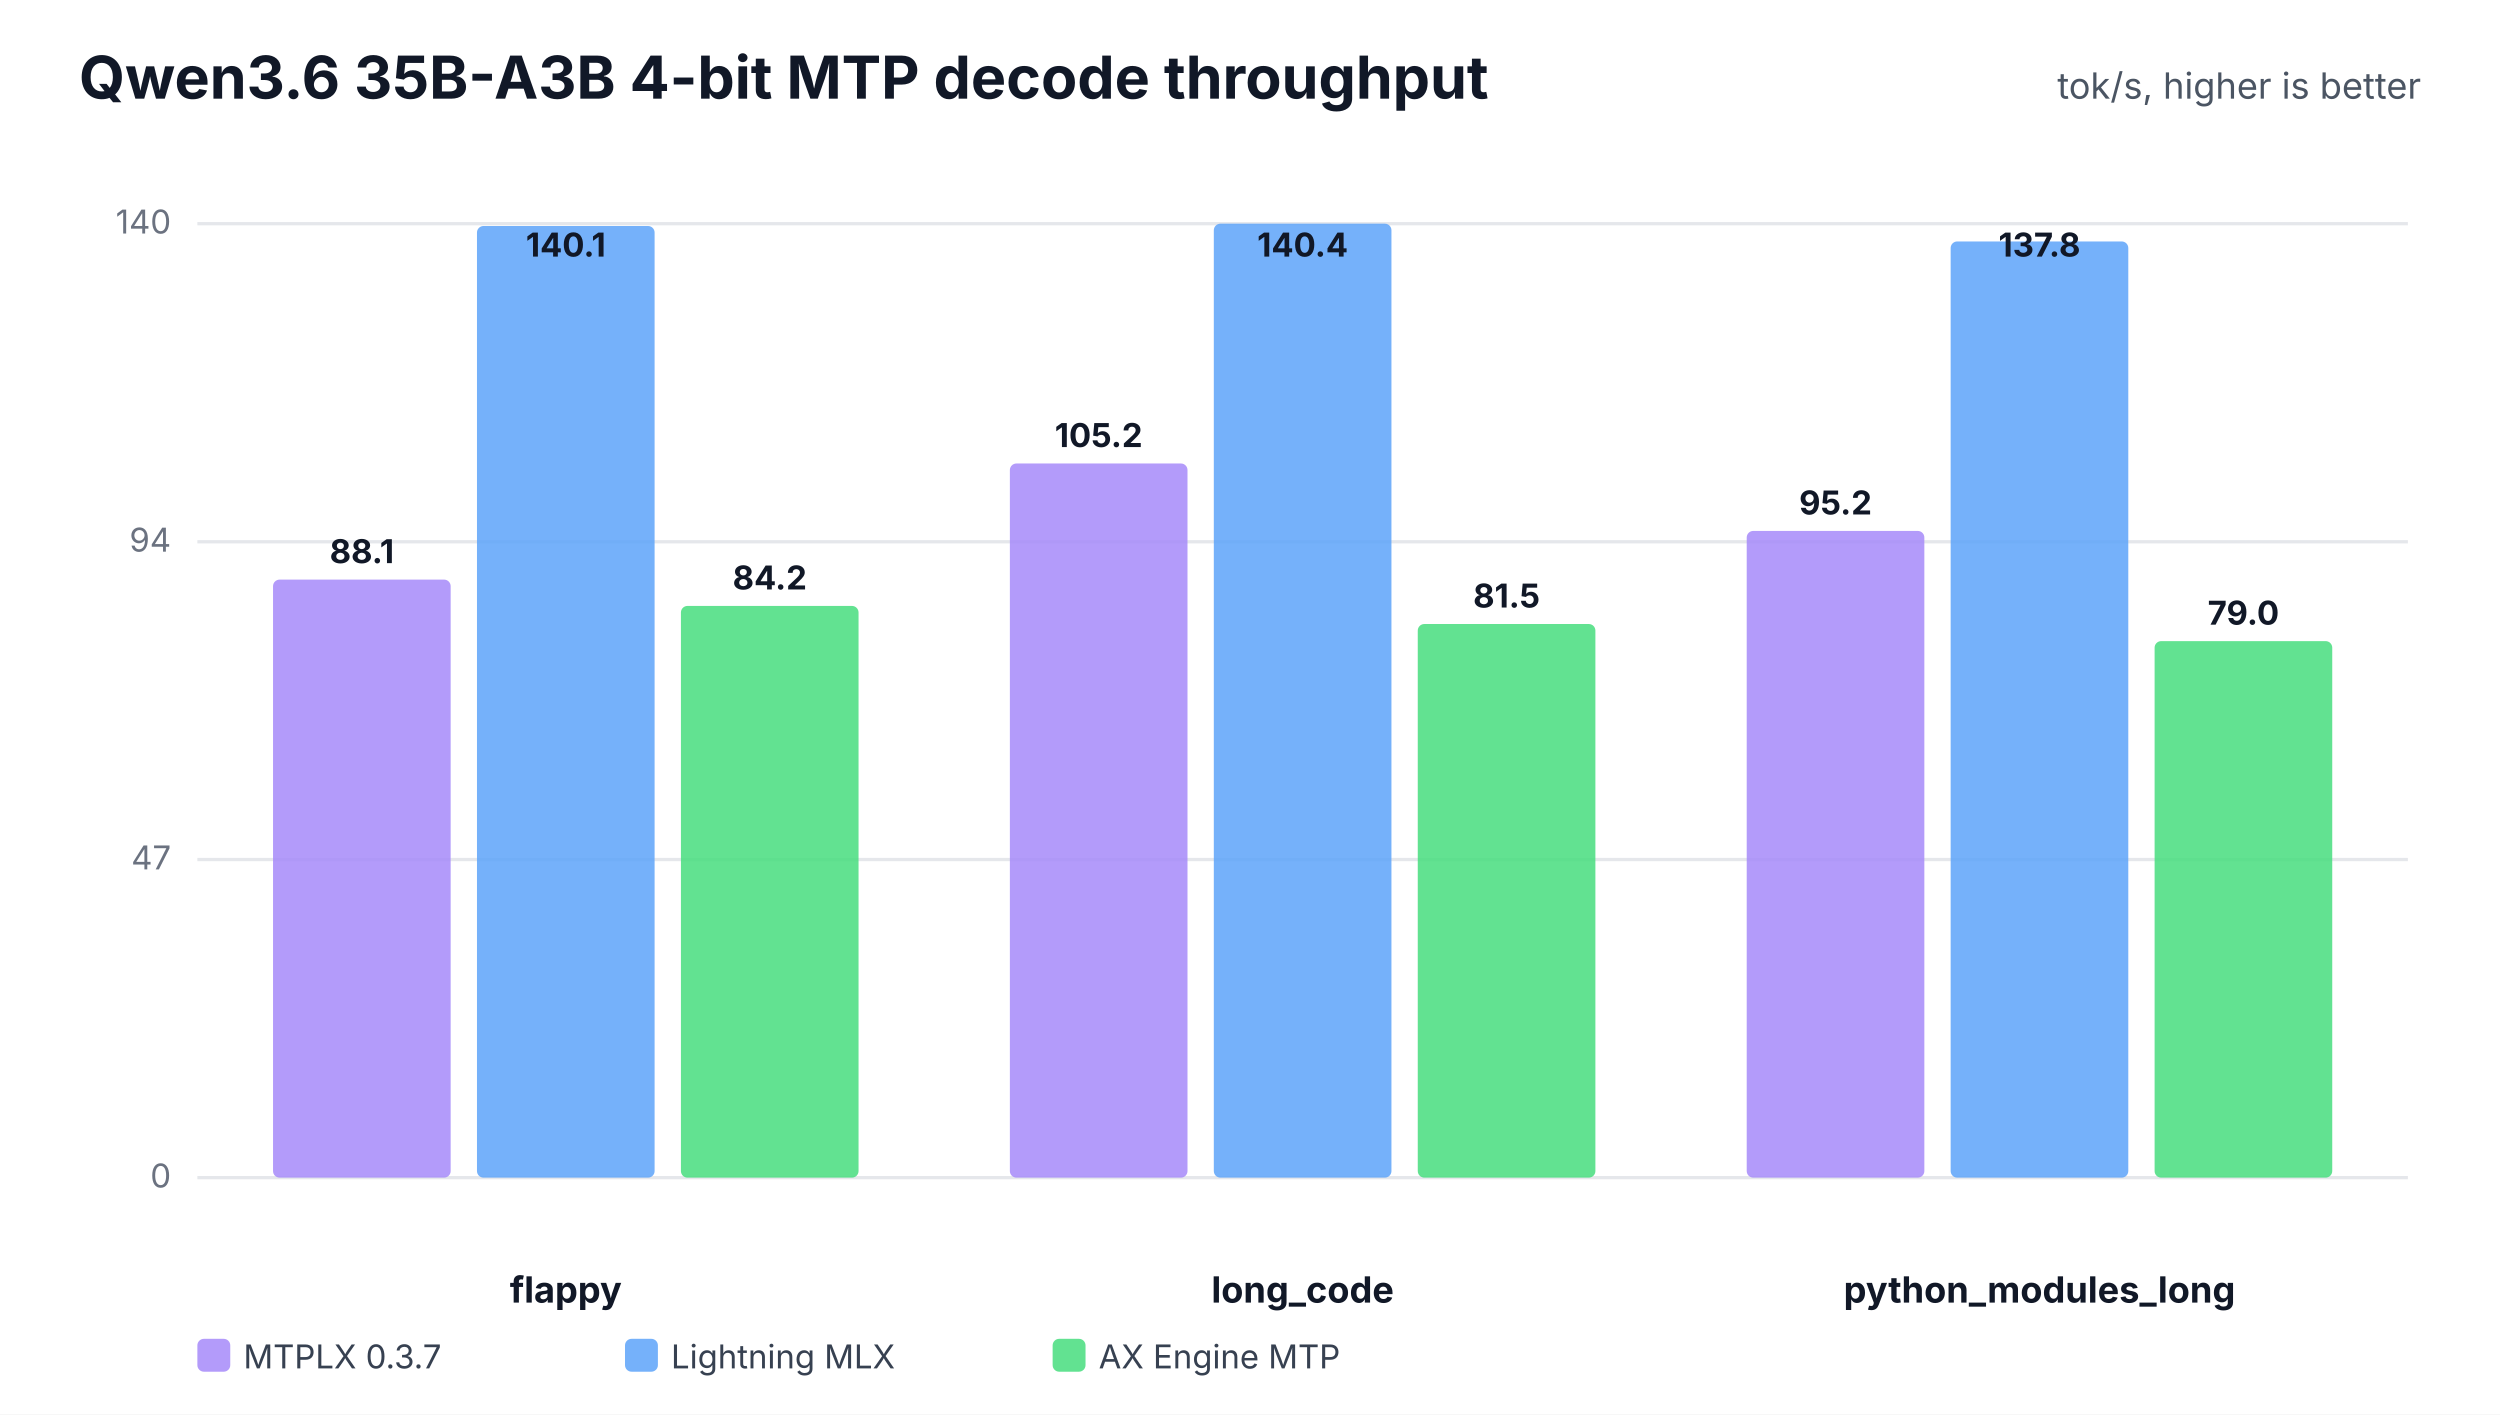
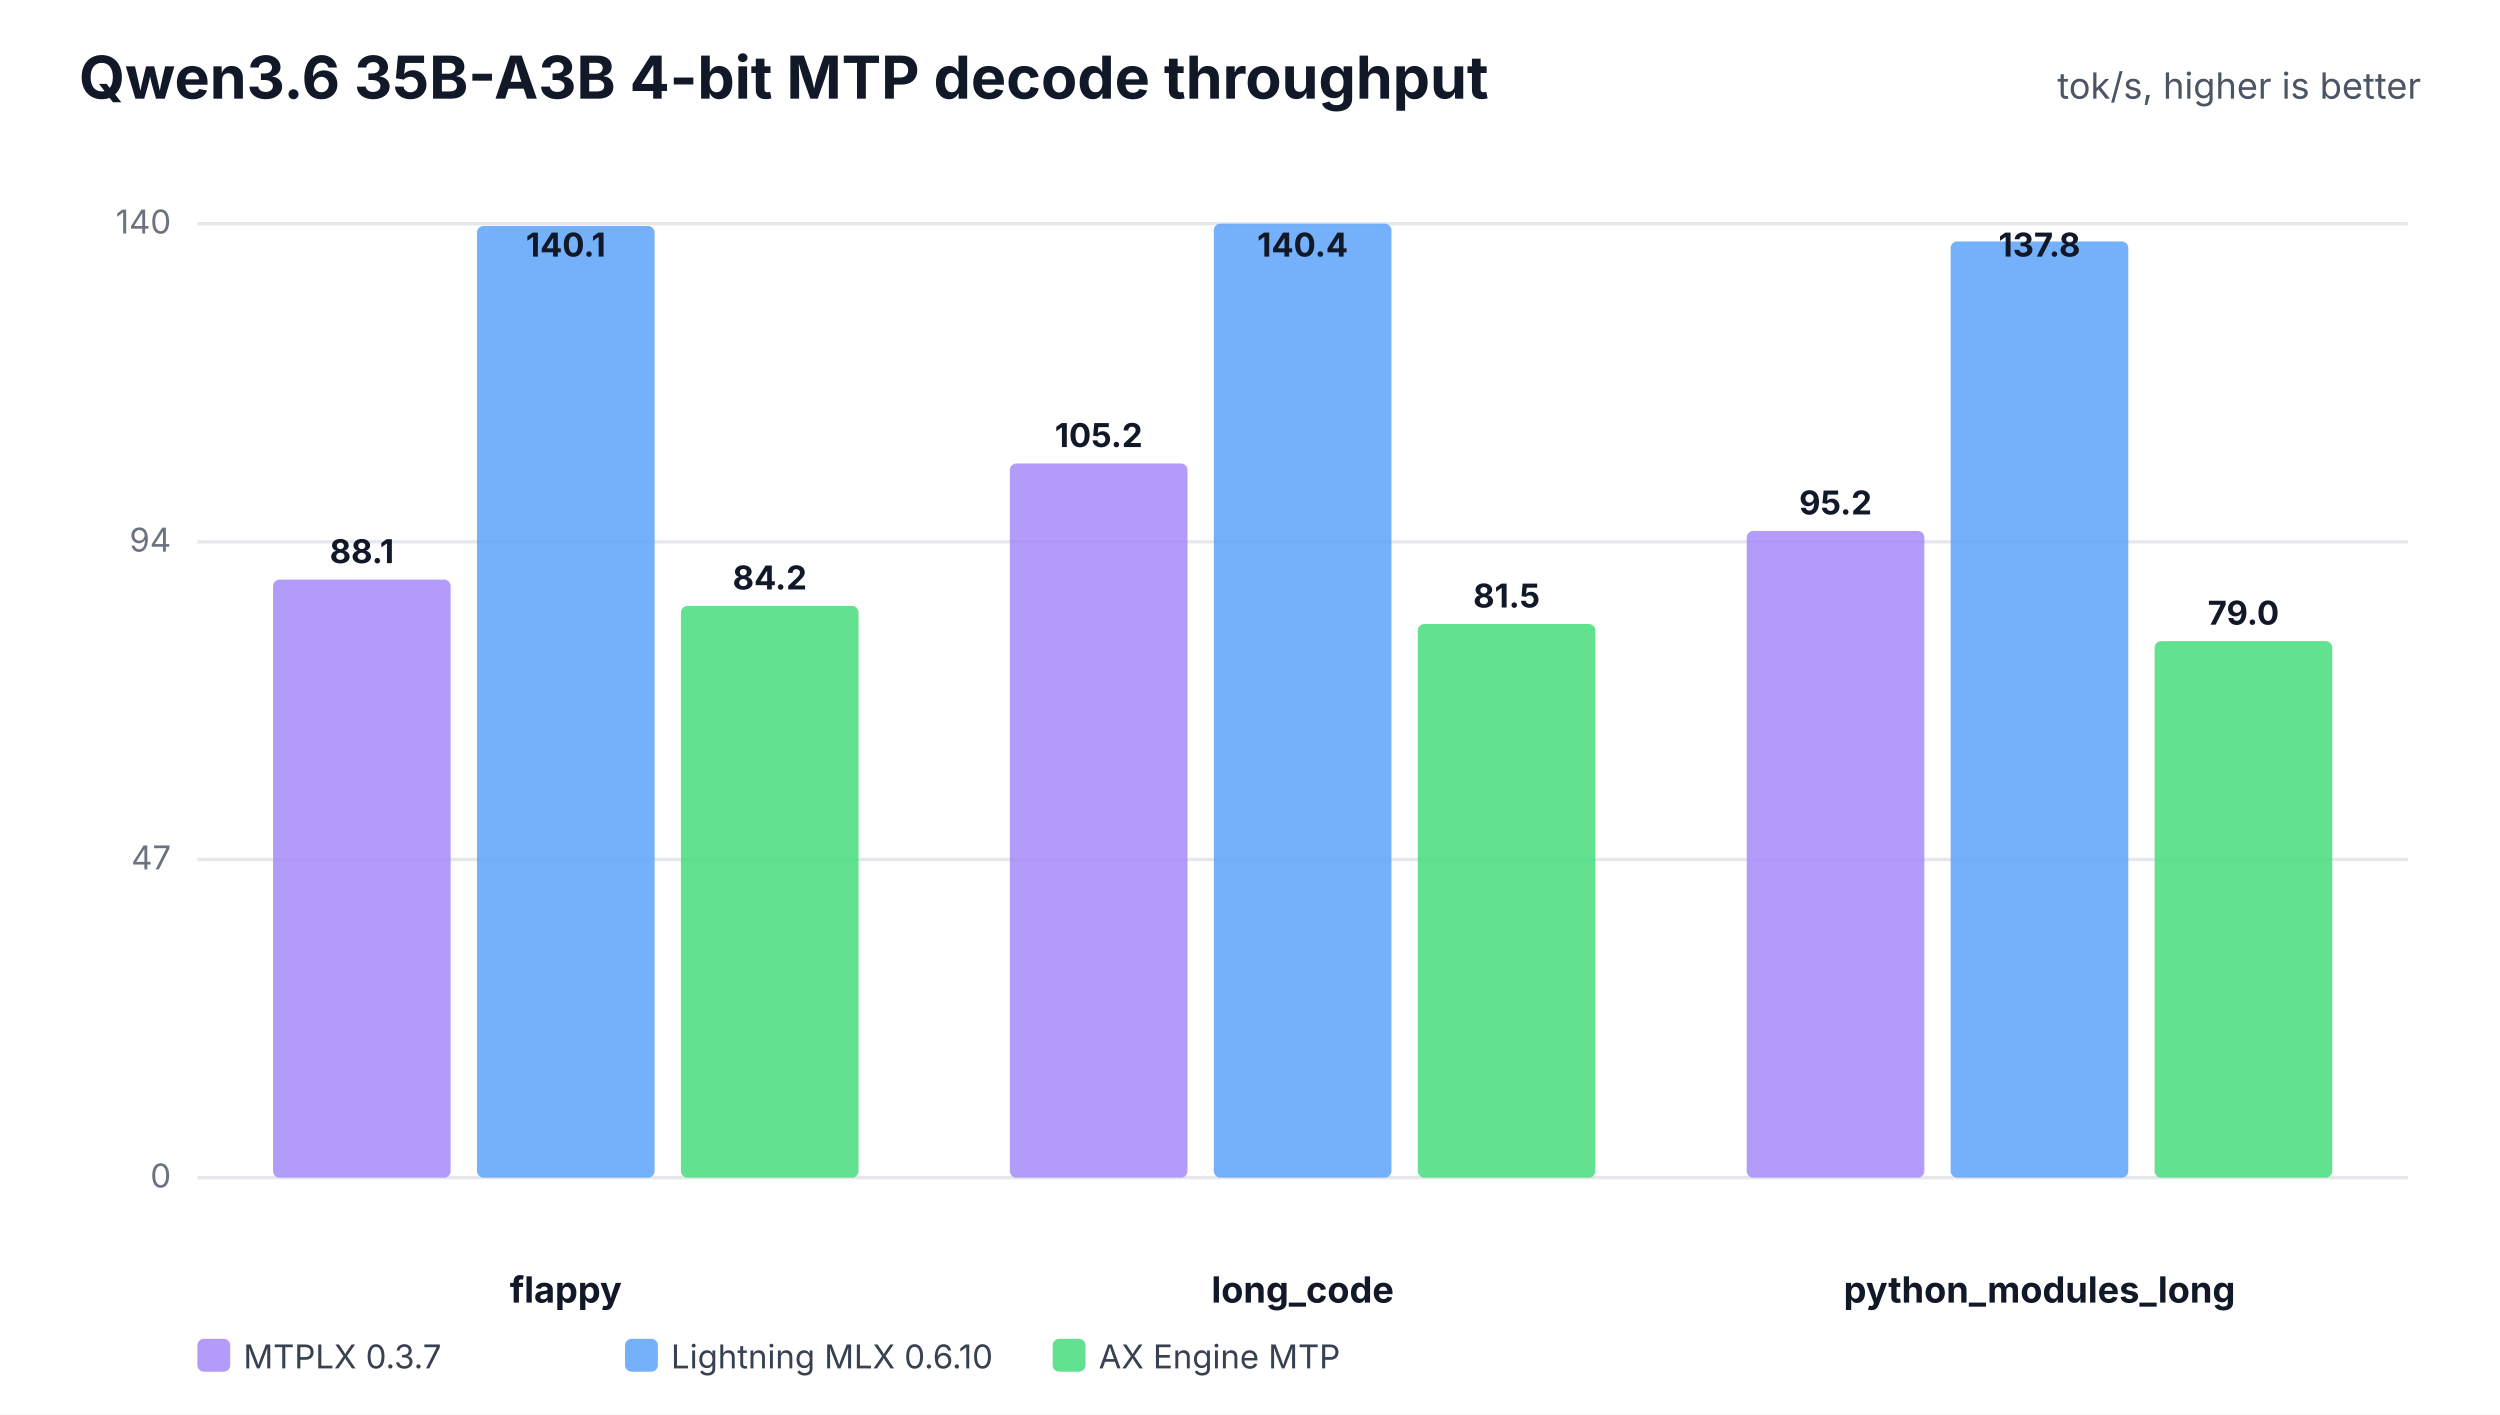
<svg xmlns="http://www.w3.org/2000/svg" width="760" height="430" viewBox="0 0 760 430" role="img">
  <rect width="100%" height="100%" fill="#ffffff" />
  <text x="24" y="30" font-family="Inter,Segoe UI,Arial,sans-serif" font-size="18" font-weight="700" fill="#111827">Qwen3.6 35B-A3B 4-bit MTP decode throughput</text>
  <text x="736" y="30" text-anchor="end" font-family="Inter,Segoe UI,Arial,sans-serif" font-size="11" fill="#4b5563">tok/s, higher is better</text>
  <line x1="60" y1="358.0" x2="732" y2="358.0" stroke="#e5e7eb" stroke-width="1" />
  <text x="52" y="361.0" text-anchor="end" font-family="Inter,Segoe UI,Arial,sans-serif" font-size="10" fill="#6b7280">0</text>
  <line x1="60" y1="261.3" x2="732" y2="261.3" stroke="#e5e7eb" stroke-width="1" />
  <text x="52" y="264.3" text-anchor="end" font-family="Inter,Segoe UI,Arial,sans-serif" font-size="10" fill="#6b7280">47</text>
  <line x1="60" y1="164.7" x2="732" y2="164.7" stroke="#e5e7eb" stroke-width="1" />
  <text x="52" y="167.7" text-anchor="end" font-family="Inter,Segoe UI,Arial,sans-serif" font-size="10" fill="#6b7280">94</text>
  <line x1="60" y1="68.0" x2="732" y2="68.0" stroke="#e5e7eb" stroke-width="1" />
  <text x="52" y="71.0" text-anchor="end" font-family="Inter,Segoe UI,Arial,sans-serif" font-size="10" fill="#6b7280">140</text>
  <text x="172.0" y="396" text-anchor="middle" font-family="Inter,Segoe UI,Arial,sans-serif" font-size="11" font-weight="700" fill="#111827">flappy</text>
  <rect x="83.0" y="176.2" width="54.0" height="181.8" rx="2" fill="#a78bfa" fill-opacity="0.86" />
  <text x="110.0" y="171.2" text-anchor="middle" font-family="Inter,Segoe UI,Arial,sans-serif" font-size="10" font-weight="700" fill="#111827">88.1</text>
  <rect x="145.0" y="68.7" width="54.0" height="289.3" rx="2" fill="#60a5fa" fill-opacity="0.86" />
  <text x="172.0" y="78.0" text-anchor="middle" font-family="Inter,Segoe UI,Arial,sans-serif" font-size="10" font-weight="700" fill="#111827">140.1</text>
  <rect x="207.0" y="184.2" width="54.0" height="173.8" rx="2" fill="#4ade80" fill-opacity="0.86" />
  <text x="234.0" y="179.2" text-anchor="middle" font-family="Inter,Segoe UI,Arial,sans-serif" font-size="10" font-weight="700" fill="#111827">84.2</text>
  <text x="396.0" y="396" text-anchor="middle" font-family="Inter,Segoe UI,Arial,sans-serif" font-size="11" font-weight="700" fill="#111827">long_code</text>
  <rect x="307.0" y="140.9" width="54.0" height="217.1" rx="2" fill="#a78bfa" fill-opacity="0.86" />
  <text x="334.0" y="135.9" text-anchor="middle" font-family="Inter,Segoe UI,Arial,sans-serif" font-size="10" font-weight="700" fill="#111827">105.2</text>
  <rect x="369.0" y="68.0" width="54.0" height="290.0" rx="2" fill="#60a5fa" fill-opacity="0.86" />
  <text x="396.0" y="78.0" text-anchor="middle" font-family="Inter,Segoe UI,Arial,sans-serif" font-size="10" font-weight="700" fill="#111827">140.4</text>
  <rect x="431.0" y="189.7" width="54.0" height="168.3" rx="2" fill="#4ade80" fill-opacity="0.86" />
  <text x="458.0" y="184.7" text-anchor="middle" font-family="Inter,Segoe UI,Arial,sans-serif" font-size="10" font-weight="700" fill="#111827">81.5</text>
  <text x="620.0" y="396" text-anchor="middle" font-family="Inter,Segoe UI,Arial,sans-serif" font-size="11" font-weight="700" fill="#111827">python_modules_long</text>
  <rect x="531.0" y="161.4" width="54.0" height="196.6" rx="2" fill="#a78bfa" fill-opacity="0.86" />
  <text x="558.0" y="156.4" text-anchor="middle" font-family="Inter,Segoe UI,Arial,sans-serif" font-size="10" font-weight="700" fill="#111827">95.2</text>
  <rect x="593.0" y="73.4" width="54.0" height="284.6" rx="2" fill="#60a5fa" fill-opacity="0.86" />
  <text x="620.0" y="78.0" text-anchor="middle" font-family="Inter,Segoe UI,Arial,sans-serif" font-size="10" font-weight="700" fill="#111827">137.8</text>
  <rect x="655.0" y="194.9" width="54.0" height="163.1" rx="2" fill="#4ade80" fill-opacity="0.86" />
  <text x="682.0" y="189.9" text-anchor="middle" font-family="Inter,Segoe UI,Arial,sans-serif" font-size="10" font-weight="700" fill="#111827">79.0</text>
  <rect x="60" y="407" width="10" height="10" rx="2" fill="#a78bfa" fill-opacity="0.86" />
  <text x="74" y="416" font-family="Inter,Segoe UI,Arial,sans-serif" font-size="10" fill="#374151">MTPLX 0.3.7</text>
  <rect x="190" y="407" width="10" height="10" rx="2" fill="#60a5fa" fill-opacity="0.86" />
-   <text x="204" y="416" font-family="Inter,Segoe UI,Arial,sans-serif" font-size="10" fill="#374151">Lightning MLX</text>
+   <text x="204" y="416" font-family="Inter,Segoe UI,Arial,sans-serif" font-size="10" fill="#374151">Lightning MLX 0.6.10</text>
  <rect x="320" y="407" width="10" height="10" rx="2" fill="#4ade80" fill-opacity="0.86" />
  <text x="334" y="416" font-family="Inter,Segoe UI,Arial,sans-serif" font-size="10" fill="#374151">AX Engine MTP</text>
</svg>
